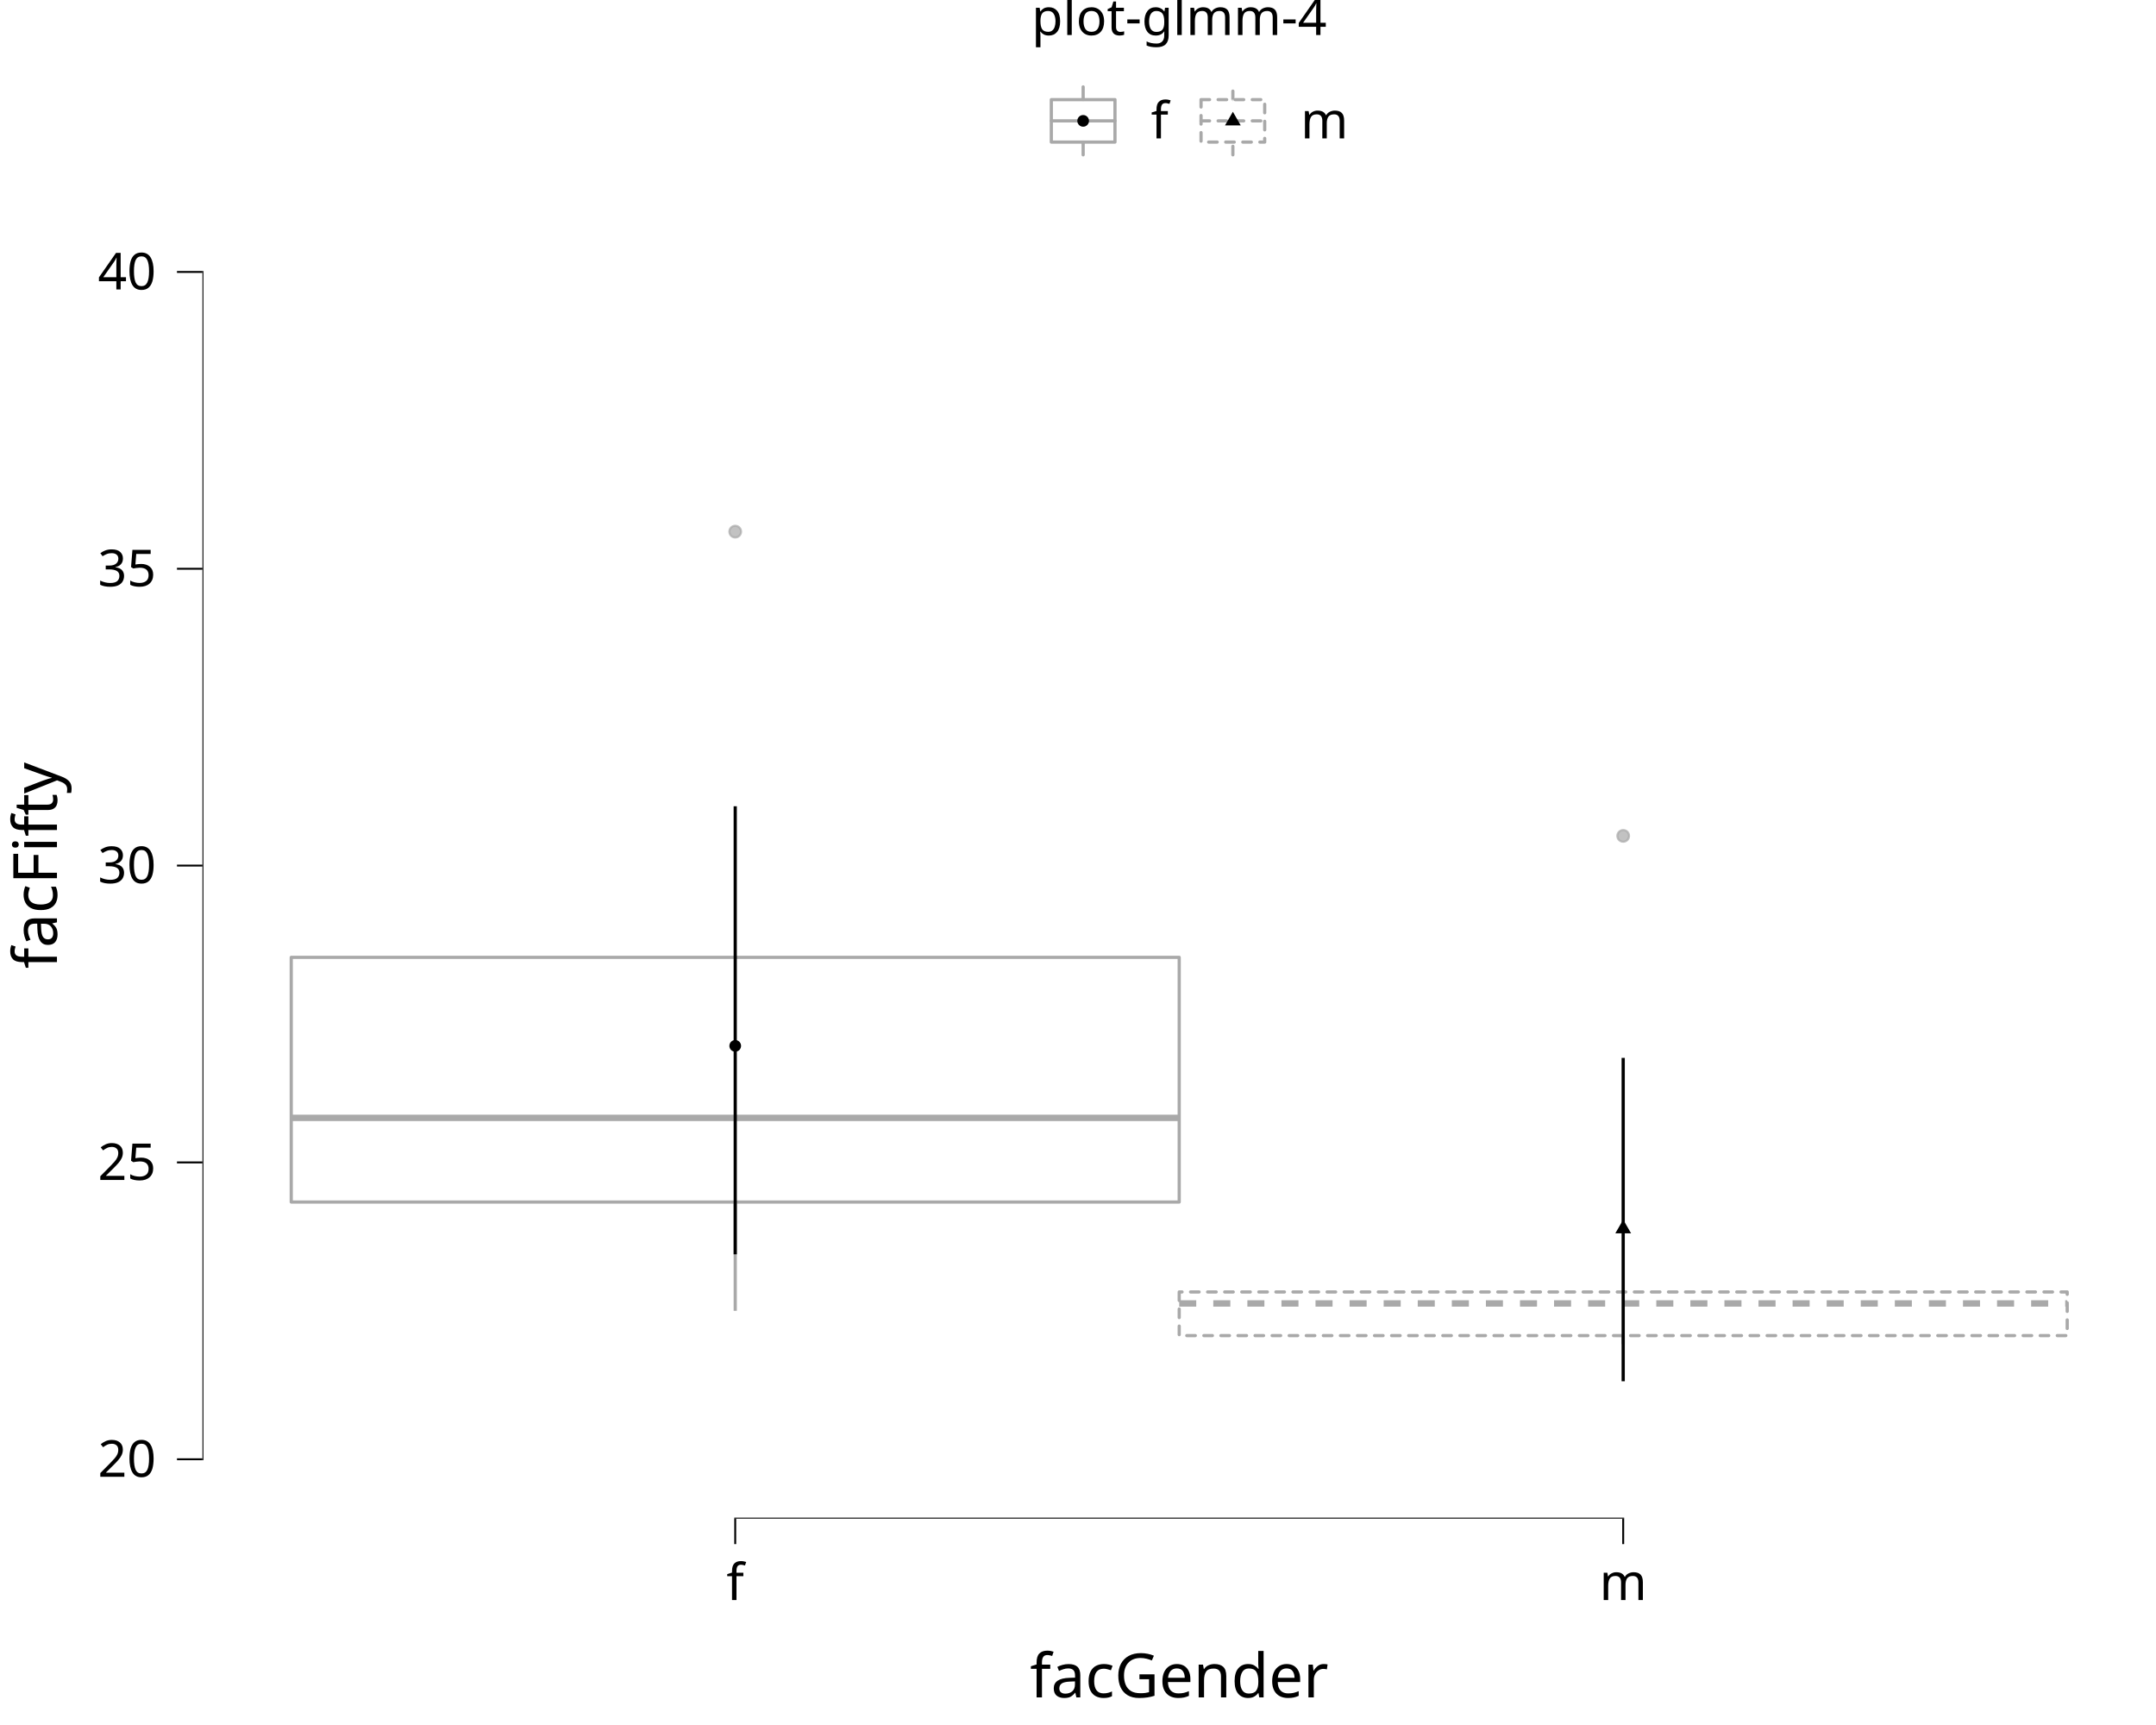
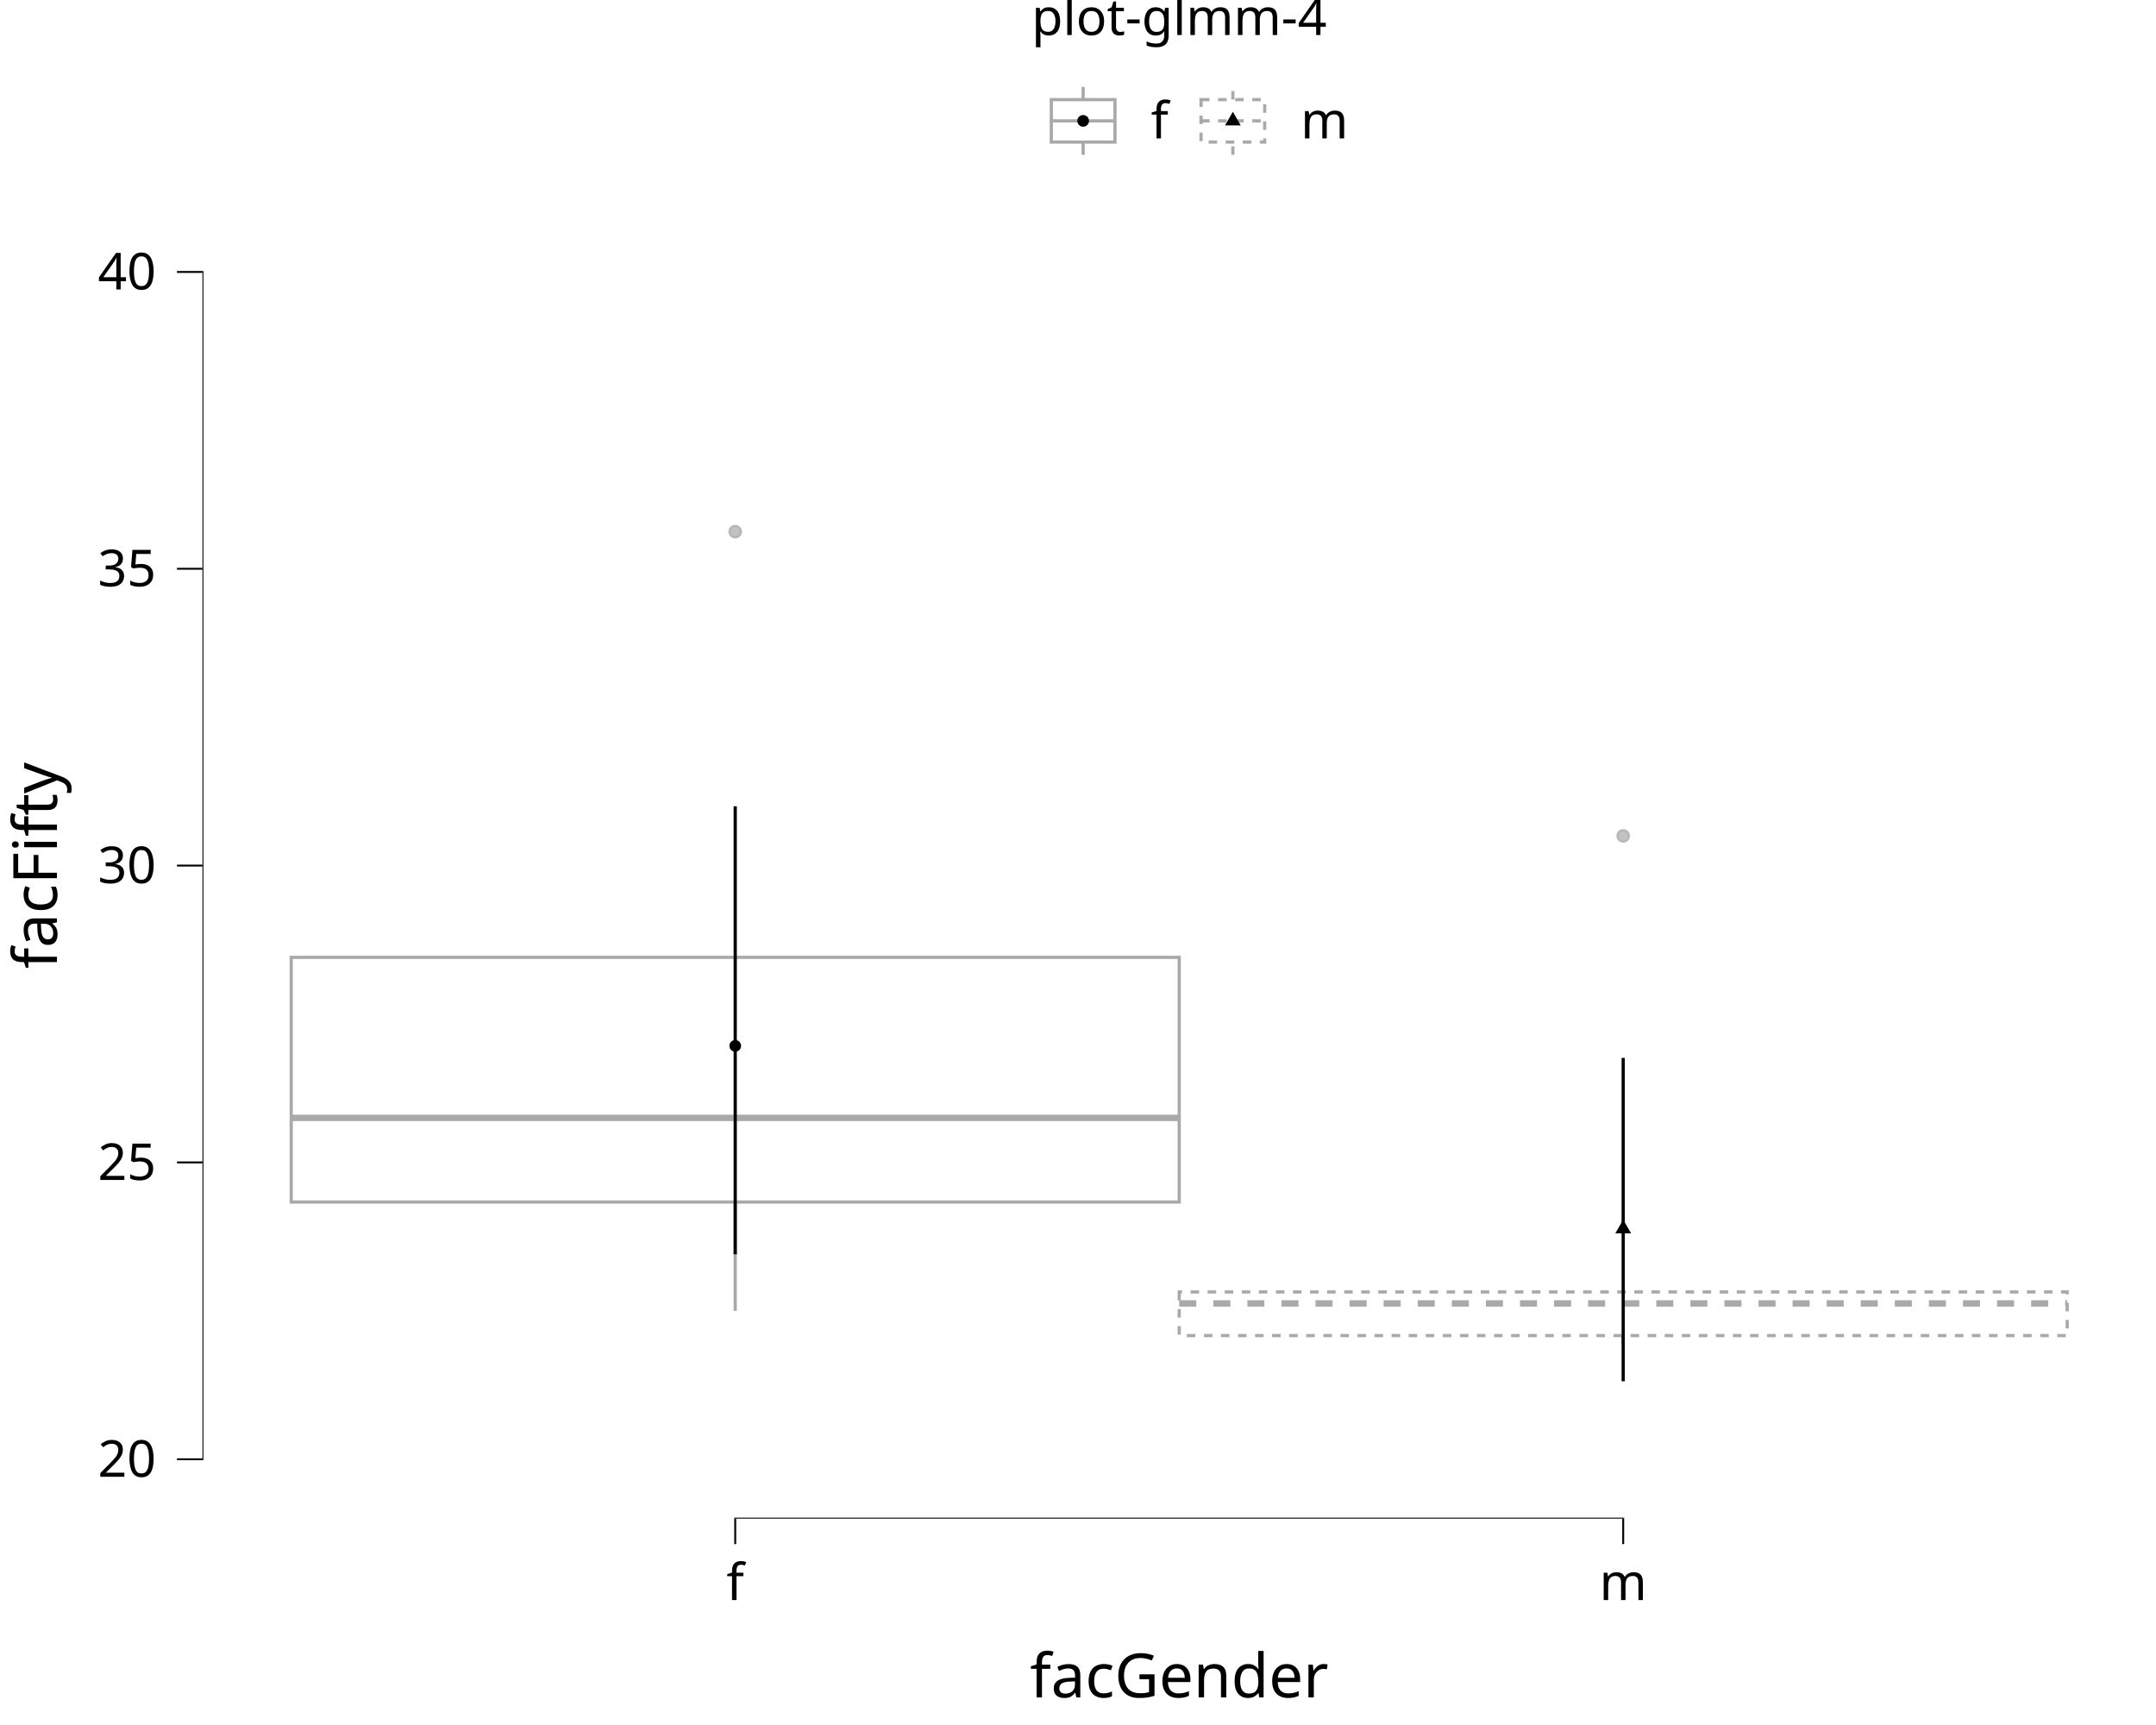
<svg xmlns="http://www.w3.org/2000/svg" class="svglite" data-engine-version="2.0" width="720.00pt" height="576.00pt" viewBox="0 0 720.00 576.00">
  <defs>
    <style type="text/css">
    .svglite line, .svglite polyline, .svglite polygon, .svglite path, .svglite rect, .svglite circle {
      fill: none;
      stroke: #000000;
      stroke-linecap: round;
      stroke-linejoin: round;
      stroke-miterlimit: 10.00;
    }
  </style>
  </defs>
  <rect width="100%" height="100%" style="stroke: none; fill: #FFFFFF;" />
  <defs>
    <clipPath id="cpMC4wMHw3MjAuMDB8MC4wMHw1NzYuMDA=">
      <rect x="0.00" y="0.00" width="720.00" height="576.00" />
    </clipPath>
  </defs>
  <g clip-path="url(#cpMC4wMHw3MjAuMDB8MC4wMHw1NzYuMDA=)">
    <rect x="0.00" y="0.00" width="720.00" height="576.00" style="stroke-width: 10.67; stroke: none;" />
  </g>
  <defs>
    <clipPath id="cpNjcuNjF8NzIwLjAwfDcwLjk3fDUwNy4wOQ==">
      <rect x="67.61" y="70.97" width="652.39" height="436.12" />
    </clipPath>
  </defs>
  <g clip-path="url(#cpNjcuNjF8NzIwLjAwfDcwLjk3fDUwNy4wOQ==)">
    <rect x="67.61" y="70.97" width="652.39" height="436.12" style="stroke-width: 10.67; stroke: none;" />
    <circle cx="245.53" cy="177.52" r="1.95" style="stroke-width: 0.71; stroke: #A9A9A9; stroke-opacity: 0.70; fill: #A9A9A9; fill-opacity: 0.70;" />
    <line x1="245.53" y1="319.67" x2="245.53" y2="319.67" style="stroke-width: 1.07; stroke: #A9A9A9; stroke-linecap: butt;" />
    <line x1="245.53" y1="401.37" x2="245.53" y2="437.71" style="stroke-width: 1.07; stroke: #A9A9A9; stroke-linecap: butt;" />
-     <polygon points="97.26,319.67 97.26,401.37 393.80,401.37 393.80,319.67 97.26,319.67 " style="stroke-width: 1.07; stroke: #A9A9A9; fill: #FFFFFF; fill-opacity: 0.70;" />
-     <line x1="97.26" y1="373.28" x2="393.80" y2="373.28" style="stroke-width: 2.13; stroke: #A9A9A9; stroke-linecap: butt;" />
+     <polygon points="97.26,319.67 97.26,401.37 393.80,401.37 393.80,319.67 97.26,319.67 " style="stroke-width: 1.07; stroke: #A9A9A9; stroke-linecap: butt; stroke-linejoin: miter; fill: #FFFFFF; fill-opacity: 0.70;" />
+     <line x1="97.26" y1="373.28" x2="393.80" y2="373.28" style="stroke-width: 2.13; stroke: #A9A9A9; stroke-linecap: butt; stroke-linejoin: miter;" />
    <circle cx="542.07" cy="279.12" r="1.95" style="stroke-width: 0.71; stroke: #A9A9A9; stroke-opacity: 0.70; fill: #A9A9A9; fill-opacity: 0.70;" />
    <line x1="542.07" y1="431.40" x2="542.07" y2="431.40" style="stroke-width: 1.07; stroke: #A9A9A9; stroke-dasharray: 2.85,2.85; stroke-linecap: butt;" />
    <line x1="542.07" y1="445.97" x2="542.07" y2="449.83" style="stroke-width: 1.07; stroke: #A9A9A9; stroke-dasharray: 2.85,2.85; stroke-linecap: butt;" />
-     <polygon points="393.80,431.40 393.80,445.97 690.35,445.97 690.35,431.40 393.80,431.40 " style="stroke-width: 1.07; stroke: #A9A9A9; stroke-dasharray: 2.85,2.85; fill: #FFFFFF; fill-opacity: 0.70;" />
-     <line x1="393.80" y1="435.23" x2="690.35" y2="435.23" style="stroke-width: 2.13; stroke: #A9A9A9; stroke-dasharray: 5.69,5.69; stroke-linecap: butt;" />
+     <polygon points="393.80,431.40 393.80,445.97 690.35,445.97 690.35,431.40 393.80,431.40 " style="stroke-width: 1.07; stroke: #A9A9A9; stroke-dasharray: 2.85,2.85; stroke-linecap: butt; stroke-linejoin: miter; fill: #FFFFFF; fill-opacity: 0.70;" />
+     <line x1="393.80" y1="435.23" x2="690.35" y2="435.23" style="stroke-width: 2.13; stroke: #A9A9A9; stroke-dasharray: 5.69,5.69; stroke-linecap: butt; stroke-linejoin: miter;" />
    <circle cx="245.53" cy="349.23" r="1.95" style="stroke-width: 0.71; stroke: none; fill: #000000;" />
    <polygon points="542.07,407.27 544.71,411.83 539.44,411.83 " style="stroke-width: 0.71; stroke: none; fill: #000000;" />
    <polyline points="245.53,269.23 245.53,269.23 " style="stroke-width: 1.07; stroke-linecap: butt;" />
    <polyline points="245.53,269.23 245.53,418.82 " style="stroke-width: 1.07; stroke-linecap: butt;" />
    <polyline points="245.53,418.82 245.53,418.82 " style="stroke-width: 1.07; stroke-linecap: butt;" />
    <polyline points="542.07,353.25 542.07,353.25 " style="stroke-width: 1.07; stroke-linecap: butt;" />
    <polyline points="542.07,353.25 542.07,461.23 " style="stroke-width: 1.07; stroke-linecap: butt;" />
    <polyline points="542.07,461.23 542.07,461.23 " style="stroke-width: 1.07; stroke-linecap: butt;" />
    <line x1="245.21" y1="507.09" x2="542.39" y2="507.09" style="stroke-width: 0.64; stroke-linecap: butt;" />
    <line x1="67.61" y1="487.59" x2="67.61" y2="90.48" style="stroke-width: 0.64; stroke-linecap: butt;" />
    <rect x="67.61" y="70.97" width="652.39" height="436.12" style="stroke-width: 0.00; stroke: none;" />
  </g>
  <g clip-path="url(#cpMC4wMHw3MjAuMDB8MC4wMHw1NzYuMDA=)">
    <polyline points="67.61,507.09 67.61,70.97 " style="stroke-width: 0.00; stroke: none; stroke-linecap: butt;" />
    <text x="52.13" y="493.12" text-anchor="end" style="font-size: 17.00px; font-family: sans;" textLength="18.91px" lengthAdjust="spacingAndGlyphs">20</text>
    <text x="52.13" y="394.00" text-anchor="end" style="font-size: 17.00px; font-family: sans;" textLength="18.91px" lengthAdjust="spacingAndGlyphs">25</text>
    <text x="52.13" y="294.88" text-anchor="end" style="font-size: 17.00px; font-family: sans;" textLength="18.91px" lengthAdjust="spacingAndGlyphs">30</text>
    <text x="52.13" y="195.76" text-anchor="end" style="font-size: 17.00px; font-family: sans;" textLength="18.91px" lengthAdjust="spacingAndGlyphs">35</text>
    <text x="52.13" y="96.65" text-anchor="end" style="font-size: 17.00px; font-family: sans;" textLength="18.91px" lengthAdjust="spacingAndGlyphs">40</text>
    <polyline points="59.10,487.27 67.61,487.27 " style="stroke-width: 0.64; stroke-linecap: butt;" />
    <polyline points="59.10,388.15 67.61,388.15 " style="stroke-width: 0.64; stroke-linecap: butt;" />
    <polyline points="59.10,289.03 67.61,289.03 " style="stroke-width: 0.64; stroke-linecap: butt;" />
    <polyline points="59.10,189.91 67.61,189.91 " style="stroke-width: 0.64; stroke-linecap: butt;" />
    <polyline points="59.10,90.80 67.61,90.80 " style="stroke-width: 0.64; stroke-linecap: butt;" />
    <polyline points="67.61,507.09 720.00,507.09 " style="stroke-width: 0.00; stroke: none; stroke-linecap: butt;" />
    <polyline points="245.53,515.60 245.53,507.09 " style="stroke-width: 0.64; stroke-linecap: butt;" />
    <polyline points="542.07,515.60 542.07,507.09 " style="stroke-width: 0.64; stroke-linecap: butt;" />
    <text x="245.53" y="534.27" text-anchor="middle" style="font-size: 17.00px; font-family: sans;" textLength="4.72px" lengthAdjust="spacingAndGlyphs">f</text>
    <text x="542.07" y="534.27" text-anchor="middle" style="font-size: 17.00px; font-family: sans;" textLength="14.17px" lengthAdjust="spacingAndGlyphs">m</text>
    <text x="393.80" y="566.78" text-anchor="middle" style="font-size: 20.40px; font-family: sans;" textLength="95.28px" lengthAdjust="spacingAndGlyphs">facGender</text>
    <text transform="translate(19.02,289.03) rotate(-90)" text-anchor="middle" style="font-size: 20.40px; font-family: sans;" textLength="65.75px" lengthAdjust="spacingAndGlyphs">facFifty</text>
    <rect x="333.60" y="20.71" width="120.42" height="39.31" style="stroke-width: 0.75; stroke: none;" />
    <rect x="333.60" y="20.71" width="120.42" height="39.31" style="stroke-width: 10.67; stroke: none;" />
    <rect x="347.54" y="26.19" width="28.35" height="28.35" style="stroke-width: 10.67; stroke: none;" />
-     <polyline points="361.72,51.70 361.72,47.45 " style="stroke-width: 1.07; stroke: #A9A9A9;" />
-     <polyline points="361.72,33.27 361.72,29.02 " style="stroke-width: 1.07; stroke: #A9A9A9;" />
-     <rect x="351.09" y="33.27" width="21.26" height="14.17" style="stroke-width: 1.07; stroke: #A9A9A9; fill: #FFFFFF; fill-opacity: 0.70;" />
-     <polyline points="351.09,40.36 372.35,40.36 " style="stroke-width: 1.07; stroke: #A9A9A9;" />
+     <polyline points="361.72,51.70 361.72,47.45 " style="stroke-width: 1.07; stroke: #A9A9A9; stroke-linecap: butt; stroke-linejoin: miter;" />
+     <polyline points="361.72,33.27 361.72,29.02 " style="stroke-width: 1.07; stroke: #A9A9A9; stroke-linecap: butt; stroke-linejoin: miter;" />
+     <rect x="351.09" y="33.27" width="21.26" height="14.17" style="stroke-width: 1.07; stroke: #A9A9A9; stroke-linecap: butt; stroke-linejoin: miter; fill: #FFFFFF; fill-opacity: 0.70;" />
+     <polyline points="351.09,40.36 372.35,40.36 " style="stroke-width: 1.07; stroke: #A9A9A9; stroke-linecap: butt; stroke-linejoin: miter;" />
    <circle cx="361.72" cy="40.36" r="1.95" style="stroke-width: 0.71; stroke: none; fill: #000000;" />
    <rect x="397.55" y="26.19" width="28.35" height="28.35" style="stroke-width: 10.67; stroke: none;" />
-     <polyline points="411.72,51.70 411.72,47.45 " style="stroke-width: 1.07; stroke: #A9A9A9; stroke-dasharray: 2.85,2.85;" />
-     <polyline points="411.72,33.27 411.72,29.02 " style="stroke-width: 1.07; stroke: #A9A9A9; stroke-dasharray: 2.85,2.85;" />
-     <rect x="401.09" y="33.27" width="21.26" height="14.17" style="stroke-width: 1.07; stroke: #A9A9A9; stroke-dasharray: 2.85,2.85; fill: #FFFFFF; fill-opacity: 0.70;" />
-     <polyline points="401.09,40.36 422.35,40.36 " style="stroke-width: 1.07; stroke: #A9A9A9; stroke-dasharray: 2.85,2.85;" />
+     <polyline points="411.72,51.70 411.72,47.45 " style="stroke-width: 1.07; stroke: #A9A9A9; stroke-dasharray: 2.85,2.85; stroke-linecap: butt; stroke-linejoin: miter;" />
+     <polyline points="411.72,33.27 411.72,29.02 " style="stroke-width: 1.07; stroke: #A9A9A9; stroke-dasharray: 2.85,2.85; stroke-linecap: butt; stroke-linejoin: miter;" />
+     <rect x="401.09" y="33.27" width="21.26" height="14.17" style="stroke-width: 1.07; stroke: #A9A9A9; stroke-dasharray: 2.85,2.85; stroke-linecap: butt; stroke-linejoin: miter; fill: #FFFFFF; fill-opacity: 0.70;" />
+     <polyline points="401.09,40.36 422.35,40.36 " style="stroke-width: 1.07; stroke: #A9A9A9; stroke-dasharray: 2.85,2.85; stroke-linecap: butt; stroke-linejoin: miter;" />
    <polygon points="411.72,37.32 414.35,41.88 409.09,41.88 " style="stroke-width: 0.71; stroke: none; fill: #000000;" />
    <text x="384.36" y="46.21" style="font-size: 17.00px; font-family: sans;" textLength="4.72px" lengthAdjust="spacingAndGlyphs">f</text>
    <text x="434.36" y="46.21" style="font-size: 17.00px; font-family: sans;" textLength="14.17px" lengthAdjust="spacingAndGlyphs">m</text>
    <text x="393.80" y="11.70" text-anchor="middle" style="font-size: 17.00px; font-family: sans;" textLength="89.75px" lengthAdjust="spacingAndGlyphs">plot-glmm-4</text>
  </g>
</svg>
